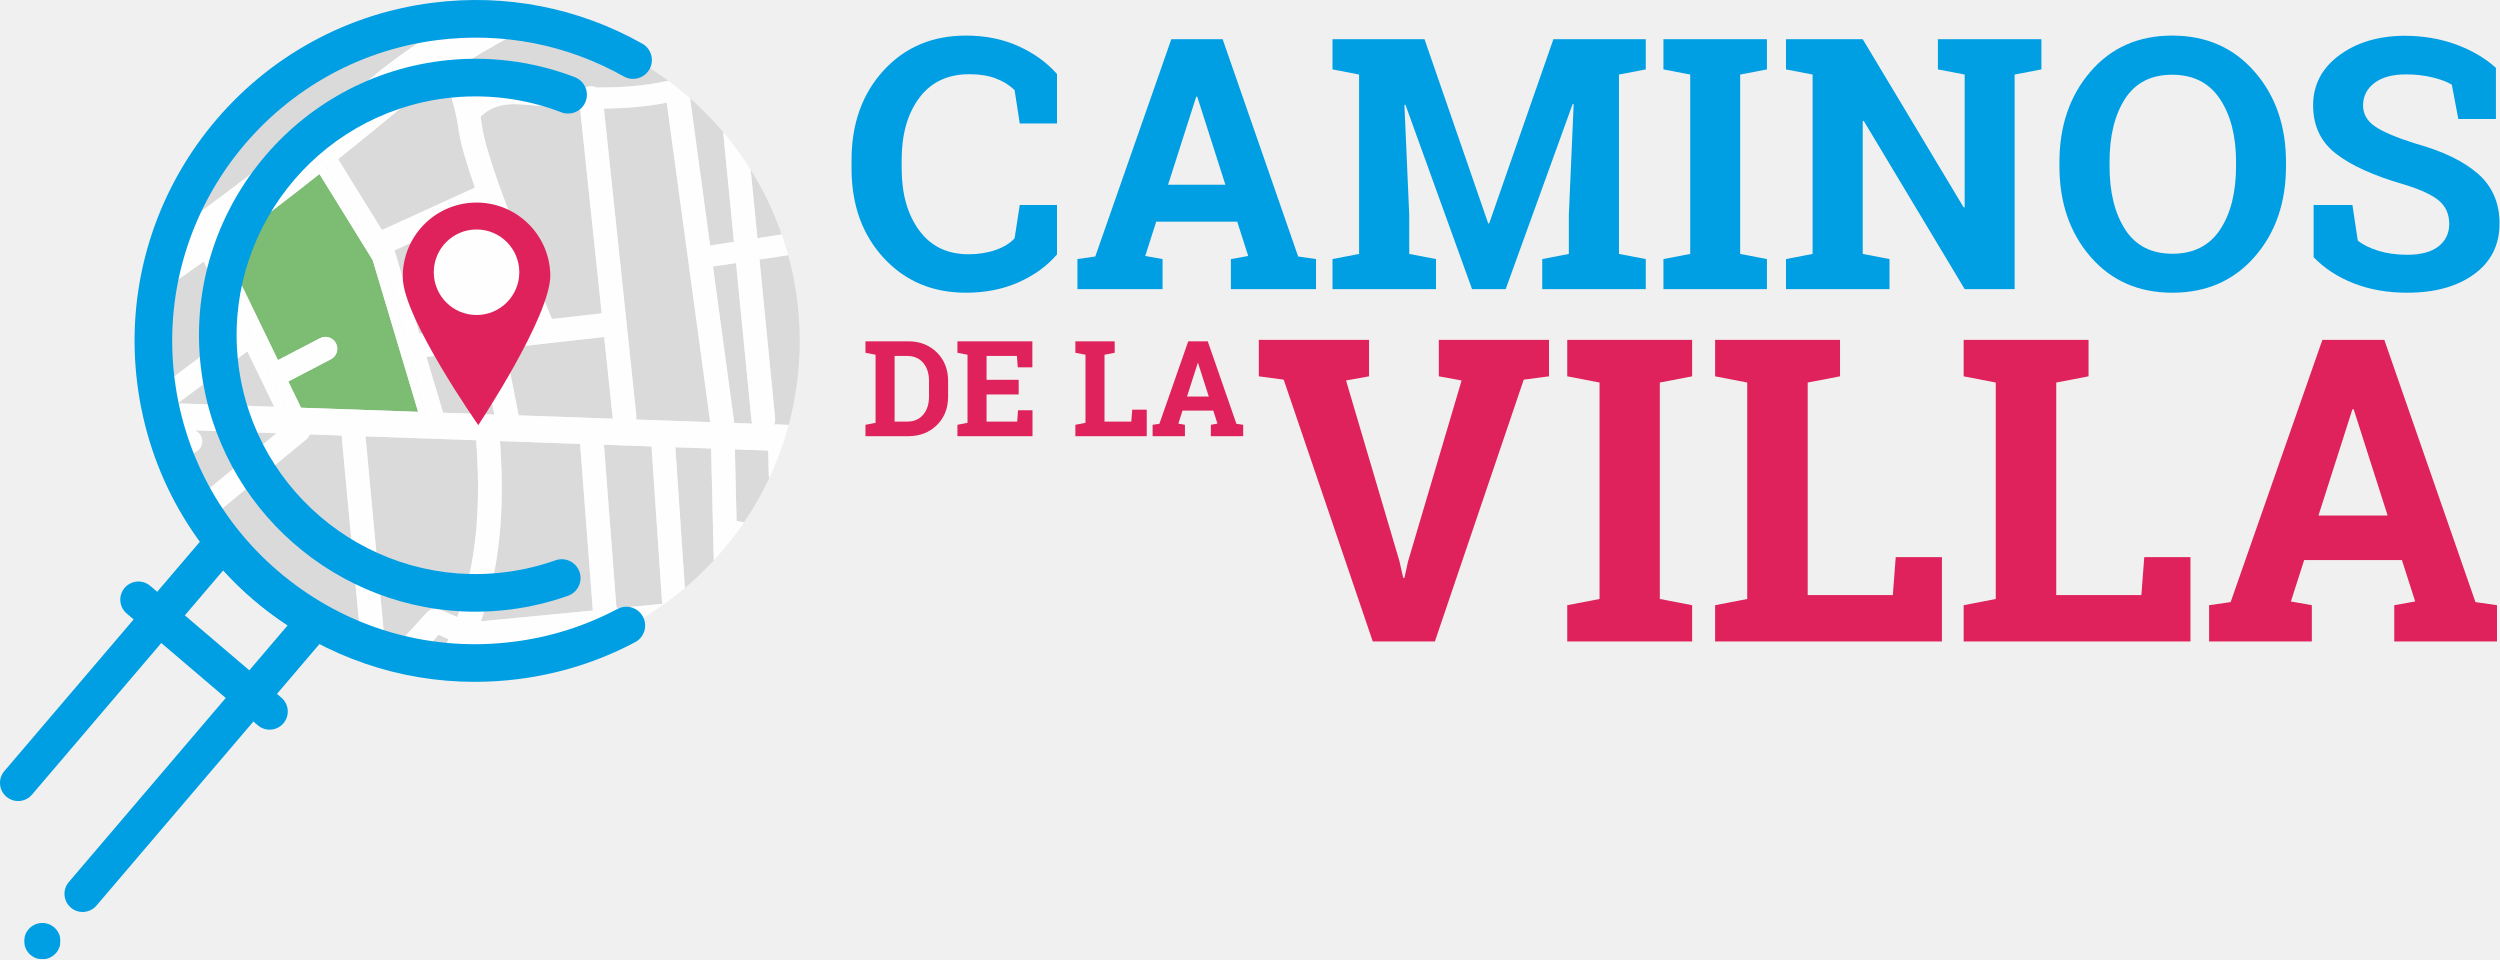
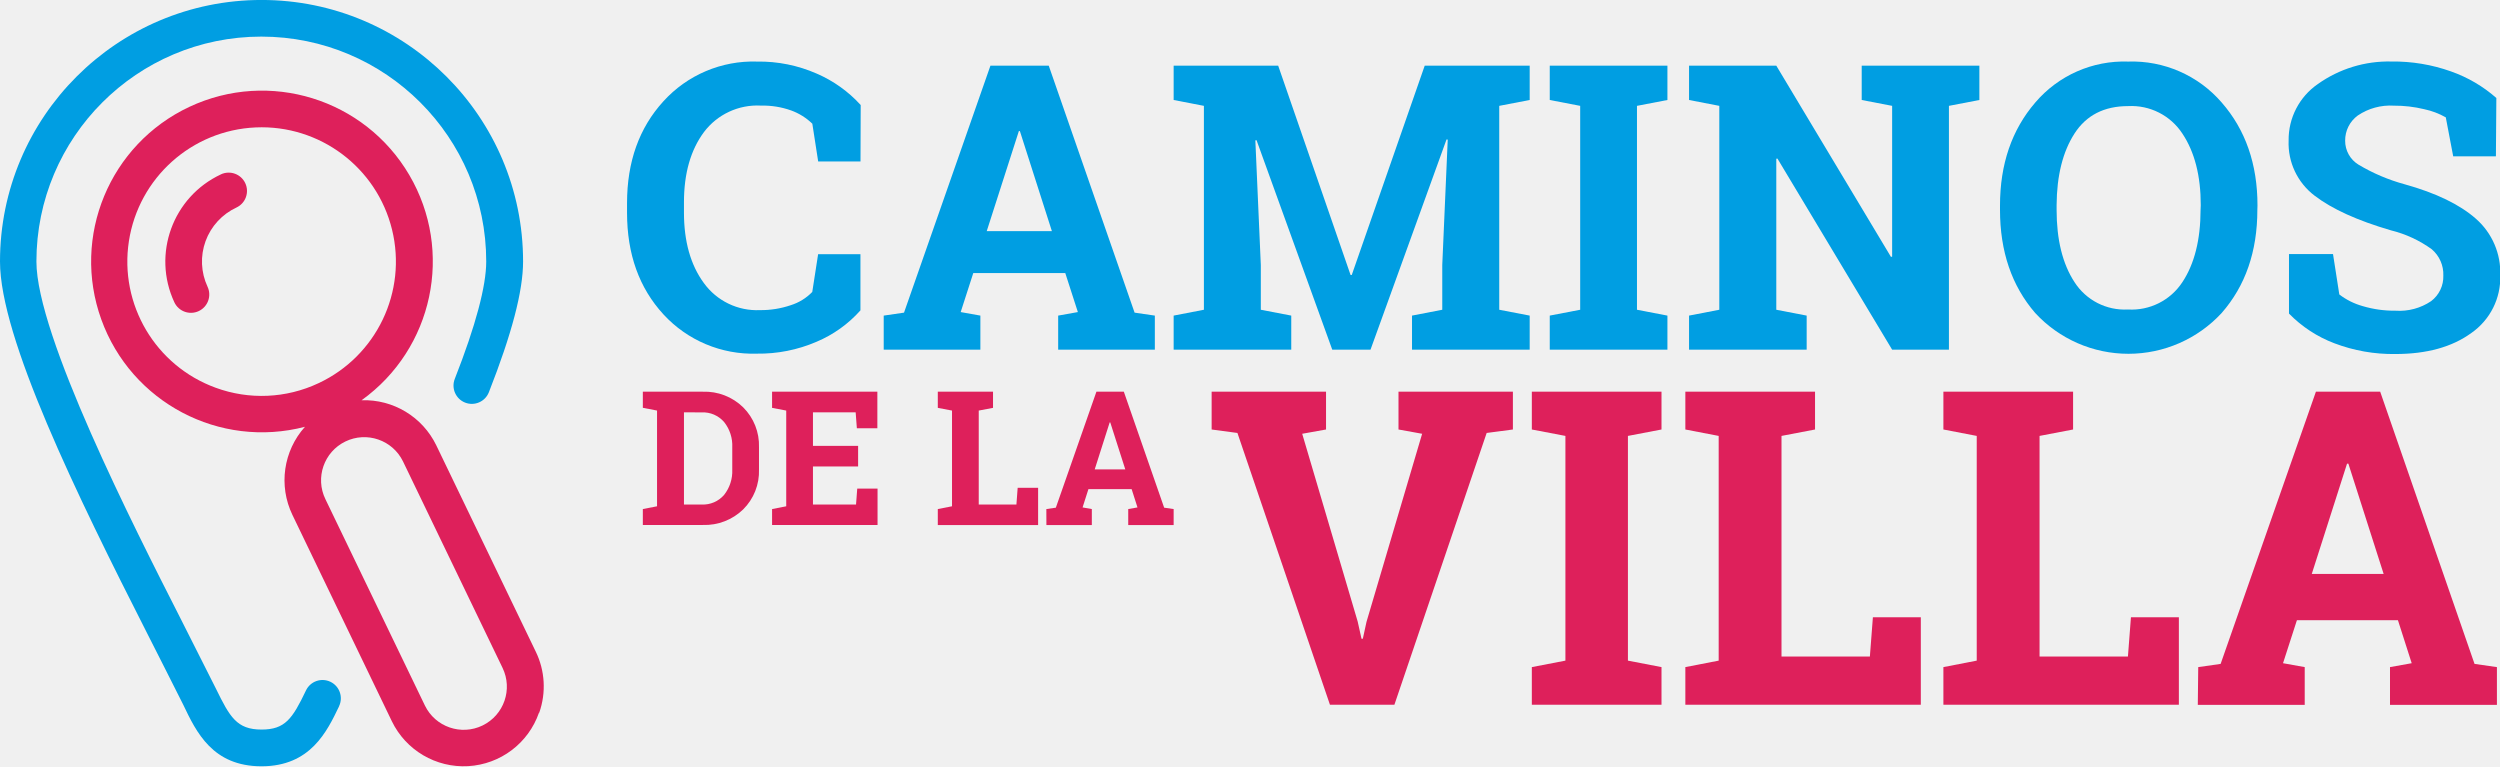
- <svg xmlns="http://www.w3.org/2000/svg" xmlns:xlink="http://www.w3.org/1999/xlink" width="907px" height="348px" viewBox="0 0 907 348" version="1.1">
+ <svg xmlns="http://www.w3.org/2000/svg" id="Layer_1" data-name="Layer 1" viewBox="0 0 397.5 121.84">
  <defs>
-     <polygon id="path-1" points="0.77 0.827 13.944 0.827 13.944 14 0.77 14" />
+     <style>.cls-1{fill:none;}.cls-2{clip-path:url(#clip-path);}.cls-3{opacity:0.13;}.cls-4{clip-path:url(#clip-path-3);}.cls-5{clip-path:url(#clip-path-4);}.cls-6{fill:#de205b;}.cls-7{fill:#009ee2;}</style>
+     <clipPath id="clip-path">
+       <rect class="cls-1" x="-67.33" y="-97.63" width="534.16" height="317.1" />
+     </clipPath>
+     <clipPath id="clip-path-3">
+       <rect class="cls-1" x="-1269.96" y="-1092.81" width="2095.05" height="1443.7" />
+     </clipPath>
+     <clipPath id="clip-path-4">
+       <rect class="cls-1" x="-979.17" y="-515.92" width="1446" height="302" />
+     </clipPath>
  </defs>
-   <g id="Artboard-1" stroke="none" stroke-width="1" fill="none" fill-rule="evenodd">
-     <path d="M73.941,94.847 C67.894,99.179 62.221,103.123 56.864,106.744 C56.063,112.277 55.641,117.933 55.641,123.688 C55.641,129.647 56.088,135.501 56.947,141.221 L85.92,119.569 L73.941,94.847 Z" id="Fill-1" fill="#DADADA" />
-     <path d="M172.313,68.073 C169.355,59.567 167.107,52.127 166.497,47.699 C165.218,38.438 162.791,31.96 160.788,27.894 C155.222,31.607 150.128,35.333 145.64,39.047 C137.574,45.72 129.928,51.938 122.667,57.744 L138.571,83.451 L172.313,68.073 Z" id="Fill-3" fill="#DADADA" />
-     <polygon id="Fill-5" fill="#DADADA" points="64.445 146.347 99.496 147.581 89.738 127.446" />
-     <path d="M143.275,91.337 L152.192,121.115 L191.321,116.723 C187.809,108.349 180.893,91.582 175.224,76.191 L143.09,90.837 C143.163,91 143.224,91.166 143.275,91.337" id="Fill-7" fill="#DADADA" />
-     <path d="M177.033,150.311 L179.339,150.393 L174.76,127.231 L154.697,129.482 L160.763,149.738 L176.621,150.297 C176.76,150.297 176.897,150.298 177.033,150.311" id="Fill-9" fill="#DADADA" />
-     <path d="M200.226,115.724 L218.297,113.696 L210.438,39.277 C204.335,39.067 198.804,38.629 194.379,38.276 C191.805,38.071 189.581,37.894 187.812,37.804 C179.652,37.382 175.642,40.93 174.342,42.4 C174.586,43.721 174.812,45.091 175.01,46.524 C176.803,59.509 195.227,103.854 200.226,115.724" id="Fill-11" fill="#DADADA" />
-     <path d="M258.71,192.725 L258,162.719 L245.007,162.261 L248.467,213.32 C252.168,210.196 255.672,206.849 258.96,203.296 L258.715,192.91 C258.712,192.848 258.71,192.787 258.71,192.725" id="Fill-13" fill="#DADADA" />
-     <path d="M278.706,163.448 L266.604,163.022 L267.221,189.05 L269.938,189.497 C273.386,184.423 276.441,179.061 279.071,173.46 C278.989,173.183 278.929,172.896 278.922,172.593 L278.706,163.448 Z" id="Fill-15" fill="#DADADA" />
-     <path d="M219.091,39.388 L230.845,150.67 C230.901,151.2 230.859,151.716 230.732,152.202 L257.669,153.151 L241.896,37.224 C234.379,38.749 226.52,39.311 219.091,39.388" id="Fill-17" fill="#DADADA" />
-     <path d="M272.659,152.63 L267.037,95.425 L258.661,96.689 L266.336,153.094 C266.354,153.213 266.367,153.335 266.376,153.458 L272.918,153.688 C272.794,153.352 272.696,153.003 272.659,152.63" id="Fill-19" fill="#DADADA" />
-     <path d="M181.394,160.02 C183.74,191.976 179.318,211.672 174.468,225.411 L215.085,221.501 L210.463,161.044 L181.394,160.02 Z" id="Fill-21" fill="#DADADA" />
-     <path d="M222.298,151.574 L219.199,122.243 L198.059,124.616 C198.017,124.621 197.975,124.626 197.932,124.631 L183.33,126.269 L188.16,150.704 L222.366,151.908 C222.346,151.796 222.311,151.689 222.298,151.574" id="Fill-23" fill="#DADADA" />
-     <path d="M219.106,161.349 L223.582,219.882 C223.733,220.121 223.862,220.377 223.964,220.648 L240.245,219.08 L236.373,161.957 L219.106,161.349 Z" id="Fill-25" fill="#DADADA" />
-     <path d="M170.982,234.381 C170.582,235.343 170.189,236.272 169.808,237.173 C169.267,238.451 168.752,239.675 168.279,240.839 C169.809,240.898 171.345,240.937 172.89,240.937 C188.419,240.937 203.238,237.911 216.801,232.429 L216.522,229.998 L170.982,234.381 Z" id="Fill-27" fill="#DADADA" />
-     <path d="M161.892,233.826 C162.16,233.192 162.434,232.545 162.712,231.879 L159.117,230.303 L151.259,238.938 C153.921,239.434 156.616,239.839 159.338,240.153 C159.43,239.889 159.517,239.621 159.616,239.367 C160.288,237.621 161.067,235.777 161.892,233.826" id="Fill-29" fill="#DADADA" />
-     <path d="M281.212,151.79 C281.288,152.563 281.146,153.306 280.848,153.967 L286.132,154.154 C288.739,144.437 290.139,134.227 290.139,123.688 C290.139,112.913 288.677,102.481 285.956,92.57 L275.546,94.141 L281.212,151.79 Z" id="Fill-31" fill="#DADADA" />
-     <path d="M172.37,34.122 C175.701,31.887 180.839,29.796 188.203,30.174 C190.082,30.27 192.353,30.451 194.987,30.661 C199.752,31.04 205.864,31.525 212.556,31.696 C212.977,31.497 213.429,31.348 213.916,31.296 C214.784,31.205 215.618,31.382 216.339,31.756 C224.843,31.804 234.016,31.243 242.434,29.289 C228.425,18.952 212.036,11.658 194.236,8.384 C184.95,13.239 176.113,18.202 168.06,23.212 C169.458,25.919 171.012,29.534 172.37,34.122" id="Fill-33" fill="#DADADA" />
-     <path d="M135.901,27.274 C142.797,21.57 150.952,15.873 159.962,10.259 L158.256,7.346 C117.6,12.409 83.412,38.287 66.677,73.98 C67.454,76.127 68.1,78.089 68.629,79.836 C87.184,66.401 109.194,49.369 135.901,27.274" id="Fill-35" fill="#DADADA" />
-     <path d="M266.283,87.749 L262.369,47.929 C258.669,43.562 254.655,39.471 250.361,35.687 L257.628,89.09 L266.283,87.749 Z" id="Fill-37" fill="#DADADA" />
-     <path d="M283.62,85.064 C280.726,76.772 276.93,68.905 272.346,61.58 L274.788,86.431 L283.62,85.064 Z" id="Fill-39" fill="#DADADA" />
-     <path d="M70.552,156.117 C71.423,156.44 72.202,157.029 72.726,157.882 C73.966,159.906 73.332,162.551 71.309,163.792 L64.339,168.066 C66.224,172.671 68.391,177.129 70.823,181.419 L100.321,157.165 L70.552,156.117 Z" id="Fill-41" fill="#DADADA" />
-     <path d="M144.771,233.298 L154.837,222.235 C156.078,220.871 158.052,220.449 159.742,221.193 L165.875,223.882 C170.663,210.714 175.207,191.616 172.751,159.716 L132.603,158.302 L139.871,236.215 C141.174,236.597 142.484,236.962 143.805,237.299 C143.442,235.934 143.75,234.421 144.771,233.298" id="Fill-43" fill="#DADADA" />
-     <path d="M112.409,157.591 C112.151,158.282 111.724,158.915 111.124,159.409 L75.376,188.802 C88.763,208.813 108.147,224.468 130.958,233.207 L123.942,157.997 L112.409,157.591 Z" id="Fill-45" fill="#DADADA" />
-     <path d="M67.854,156.022 L60.079,155.748 C60.467,157.121 60.889,158.48 61.327,159.832 L66.817,156.465 C67.148,156.262 67.499,156.127 67.854,156.022" id="Fill-47" fill="#DADADA" />
-     <path d="M115.893,63.129 C103.078,73.256 91.517,82.043 81.01,89.726 L100.844,130.655 L116.09,122.708 C118.194,121.613 120.789,122.428 121.887,124.532 C122.984,126.637 122.167,129.233 120.063,130.33 L104.593,138.392 L109.212,147.923 L151.696,149.419 L145.01,127.092 C144.996,127.046 144.982,127 144.969,126.953 L135.205,94.347 L115.893,63.129 Z" id="Fill-49" fill="#7DBC73" />
-     <path d="M266.335,153.095 L258.66,96.689 L267.036,95.426 L272.658,152.631 C272.695,153.004 272.793,153.352 272.917,153.688 L266.375,153.458 C266.366,153.335 266.354,153.214 266.335,153.095 Z M230.731,152.203 C230.858,151.717 230.9,151.2 230.845,150.671 L219.091,39.388 C226.52,39.312 234.379,38.75 241.896,37.225 L257.669,153.152 L230.731,152.203 Z M223.964,220.648 C223.861,220.377 223.732,220.121 223.581,219.882 L219.106,161.349 L236.372,161.957 L240.244,219.08 L223.964,220.648 Z M188.16,150.704 L183.33,126.269 L197.932,124.631 C197.975,124.626 198.017,124.621 198.059,124.616 L219.199,122.243 L222.298,151.574 C222.311,151.689 222.346,151.796 222.366,151.908 L188.16,150.704 Z M174.468,225.412 C179.317,211.672 183.739,191.977 181.394,160.021 L210.463,161.045 L215.085,221.502 L174.468,225.412 Z M160.763,149.739 L154.696,129.482 L174.759,127.231 L179.338,150.393 L177.032,150.312 C176.897,150.299 176.759,150.297 176.62,150.297 L160.763,149.739 Z M105.735,152.732 L74.085,85.292 L116.928,57.981 L141.117,101.125 L155.268,152.732 L105.735,152.732 Z M64.444,146.347 L89.737,127.446 L99.495,147.581 L64.444,146.347 Z M145.64,39.047 C150.128,35.334 155.222,31.608 160.787,27.894 C162.79,31.96 165.218,38.438 166.496,47.7 C167.106,52.128 169.355,59.567 172.313,68.074 L138.57,83.451 L122.667,57.745 C129.928,51.938 137.573,45.721 145.64,39.047 Z M175.224,76.191 C180.893,91.582 187.809,108.349 191.32,116.723 L152.191,121.115 L143.274,91.337 C143.224,91.166 143.162,91 143.09,90.837 L175.224,76.191 Z M187.812,37.804 C189.581,37.894 191.805,38.071 194.379,38.277 C198.804,38.629 204.335,39.068 210.438,39.278 L218.297,113.696 L200.226,115.724 C195.227,103.854 176.803,59.51 175.01,46.524 C174.812,45.092 174.586,43.721 174.342,42.4 C175.642,40.93 179.651,37.382 187.812,37.804 Z M267.221,189.05 L266.605,163.022 L278.706,163.448 L278.922,172.593 C278.929,172.896 278.989,173.183 279.071,173.46 C281.965,167.299 284.337,160.845 286.132,154.154 L280.848,153.968 C281.146,153.306 281.288,152.564 281.212,151.79 L275.546,94.141 L285.956,92.571 C285.259,90.033 284.479,87.53 283.619,85.065 L274.788,86.432 L272.346,61.581 C269.346,56.786 266.01,52.225 262.368,47.929 L266.282,87.749 L257.627,89.09 L250.36,35.688 C247.814,33.444 245.17,31.309 242.434,29.29 C234.015,31.243 224.842,31.804 216.338,31.756 C215.617,31.383 214.783,31.205 213.915,31.297 C213.429,31.348 212.978,31.497 212.556,31.697 C205.864,31.526 199.752,31.041 194.986,30.661 C192.354,30.451 190.081,30.27 188.203,30.174 C180.839,29.797 175.7,31.887 172.37,34.122 C171.011,29.534 169.458,25.919 168.06,23.212 C176.112,18.202 184.949,13.239 194.235,8.384 C187.314,7.111 180.18,6.439 172.89,6.439 C167.934,6.439 163.05,6.75 158.256,7.347 L159.961,10.26 C150.951,15.874 142.796,21.571 135.9,27.275 C109.193,49.37 87.184,66.402 68.628,79.837 C68.1,78.09 67.453,76.128 66.677,73.981 C65.71,76.045 64.797,78.139 63.948,80.267 L69.855,90.987 L58.883,96.224 C58.055,99.674 57.379,103.183 56.863,106.744 C62.221,103.123 67.894,99.179 73.94,94.847 L85.92,119.569 L56.946,141.221 C57.689,146.171 58.737,151.021 60.078,155.748 L67.854,156.022 C67.498,156.127 67.148,156.262 66.816,156.466 L61.326,159.832 C62.231,162.624 63.236,165.37 64.339,168.067 L71.309,163.792 C73.332,162.552 73.966,159.906 72.726,157.883 C72.202,157.029 71.423,156.44 70.552,156.117 L100.32,157.166 L70.822,181.419 C72.251,183.94 73.769,186.403 75.375,188.803 L111.123,159.409 C111.724,158.916 112.151,158.282 112.409,157.592 L123.942,157.998 L130.958,233.208 C133.875,234.325 136.847,235.33 139.87,236.216 L132.603,158.303 L172.751,159.717 C175.206,191.616 170.662,210.714 165.874,223.882 L159.741,221.193 C158.052,220.449 156.077,220.871 154.837,222.235 L144.771,233.298 C143.749,234.421 143.441,235.934 143.805,237.299 C146.259,237.926 148.746,238.469 151.259,238.938 L159.116,230.303 L162.712,231.88 C162.434,232.545 162.159,233.193 161.892,233.826 C161.066,235.777 160.287,237.621 159.615,239.367 C159.517,239.622 159.43,239.89 159.338,240.153 C162.286,240.492 165.268,240.722 168.278,240.839 C168.751,239.676 169.267,238.451 169.808,237.173 C170.189,236.272 170.581,235.344 170.981,234.381 L216.522,229.998 L216.801,232.429 C228.393,227.743 239.063,221.259 248.467,213.321 L245.007,162.261 L258,162.719 L258.71,192.725 C258.71,192.787 258.712,192.848 258.715,192.91 L258.96,203.297 C262.951,198.984 266.625,194.373 269.939,189.497 L267.221,189.05 Z" id="Fill-51" fill="#FEFEFE" />
-     <path d="M145.01,127.093 L151.696,149.42 L109.212,147.924 L104.593,138.393 L120.063,130.33 C122.167,129.233 122.984,126.638 121.887,124.533 C120.789,122.428 118.194,121.614 116.09,122.709 L100.844,130.656 L81.01,89.727 C91.517,82.044 103.077,73.257 115.893,63.13 L135.204,94.347 L144.969,126.953 C144.982,127.001 144.995,127.047 145.01,127.093 Z M116.928,57.981 L74.085,85.292 L105.736,152.732 L155.268,152.732 L141.117,101.125 L116.928,57.981 Z" id="Fill-53" fill="#FEFEFE" />
-     <path d="M62.163,89.178 L64.037,88.807 C64.285,90.063 64.367,90.731 64.371,90.759 L62.474,90.986 C62.474,90.98 62.395,90.352 62.163,89.178 Z M63.949,80.266 C63.528,81.321 63.118,82.382 62.727,83.451 C62.941,84.211 63.139,84.936 63.303,85.581 L61.849,85.95 C60.706,89.308 59.721,92.737 58.883,96.224 L69.855,90.986 L63.949,80.266 Z" id="Fill-55" fill="#FEFEFE" />
-     <path d="M64.037,88.807 L62.163,89.178 C62.395,90.352 62.474,90.98 62.474,90.986 L64.371,90.759 C64.367,90.731 64.285,90.063 64.037,88.807" id="Fill-57" fill="#FEFEFE" />
-     <path d="M63.303,85.582 C63.139,84.936 62.942,84.212 62.728,83.451 C62.425,84.281 62.132,85.114 61.848,85.951 L63.303,85.582 Z" id="Fill-59" fill="#FEFEFE" />
-     <path d="M199.651,99.624 C200.001,114.403 173.525,154.234 173.525,154.234 C173.525,154.234 146.483,115.668 146.133,100.888 C145.784,86.109 157.48,73.847 172.259,73.498 C187.041,73.147 199.301,84.844 199.651,99.624" id="Fill-61" fill="#DF225B" />
-     <path d="M157.373,98.767 C157.373,90.198 164.32,83.251 172.89,83.251 C181.459,83.251 188.405,90.198 188.405,98.767 C188.405,107.336 181.459,114.283 172.89,114.283 C164.32,114.283 157.373,107.336 157.373,98.767" id="Fill-63" fill="#FEFEFE" />
-     <path d="M383.481,44.795 L369.967,44.795 L368.099,32.714 C366.314,30.929 364.061,29.518 361.343,28.479 C358.624,27.441 355.416,26.922 351.721,26.922 C343.834,26.922 337.761,29.787 333.506,35.516 C329.251,41.245 327.124,48.718 327.124,57.935 L327.124,61.11 C327.124,70.327 329.241,77.821 333.475,83.591 C337.71,89.362 343.688,92.247 351.411,92.247 C354.98,92.247 358.25,91.729 361.218,90.691 C364.186,89.653 366.48,88.242 368.099,86.456 L369.967,74.375 L383.481,74.375 L383.481,92.31 C379.828,96.544 375.168,99.918 369.501,102.429 C363.834,104.941 357.492,106.196 350.476,106.196 C338.311,106.196 328.347,101.983 320.585,93.555 C312.821,85.128 308.939,74.313 308.939,61.11 L308.939,58.059 C308.939,44.899 312.8,34.084 320.522,25.615 C328.244,17.146 338.228,12.911 350.476,12.911 C357.492,12.911 363.823,14.188 369.469,16.74 C375.115,19.294 379.786,22.667 383.481,26.86 L383.481,44.795 Z" id="Fill-65" fill="#009EE2" />
-     <path d="M423.772,67.026 L444.572,67.026 L434.359,35.08 L433.985,35.08 L423.772,67.026 Z M390.891,93.991 L397.368,93.057 L424.956,14.218 L443.576,14.218 L470.975,93.057 L477.452,93.991 L477.452,104.889 L446.564,104.889 L446.564,93.991 L452.854,92.87 L448.869,80.415 L419.475,80.415 L415.49,92.87 L421.779,93.991 L421.779,104.889 L390.891,104.889 L390.891,93.991 Z" id="Fill-67" fill="#009EE2" />
-     <polygon id="Fill-69" fill="#009EE2" points="570.925 37.82 570.551 37.758 546.265 104.889 534.059 104.889 509.897 38.007 509.523 38.07 511.266 77.862 511.266 92.123 520.981 93.991 520.981 104.889 483.43 104.889 483.43 93.991 493.082 92.123 493.082 27.047 483.43 25.179 483.43 14.218 493.082 14.218 516.809 14.218 539.912 81.038 540.285 81.038 563.576 14.218 597.079 14.218 597.079 25.179 587.364 27.047 587.364 92.123 597.079 93.991 597.079 104.889 559.529 104.889 559.529 93.991 569.181 92.123 569.181 77.862" />
-     <polygon id="Fill-71" fill="#009EE2" points="603.495 25.179 603.495 14.219 641.045 14.219 641.045 25.179 631.331 27.047 631.331 92.123 641.045 93.992 641.045 104.889 603.495 104.889 603.495 93.992 613.21 92.123 613.21 27.047" />
-     <polygon id="Fill-73" fill="#009EE2" points="740.62 14.218 740.62 25.178 730.907 27.046 730.907 104.889 712.784 104.889 676.168 43.861 675.794 43.923 675.794 92.122 685.509 93.991 685.509 104.889 647.957 104.889 647.957 93.991 657.61 92.122 657.61 27.046 647.957 25.178 647.957 14.218 657.61 14.218 675.794 14.218 712.41 75.246 712.784 75.184 712.784 27.046 703.069 25.178 703.069 14.218 730.907 14.218" />
-     <path d="M811.24,58.744 C811.24,49.362 809.288,41.744 805.386,35.89 C801.483,30.036 795.712,27.109 788.074,27.109 C780.434,27.109 774.737,30.015 770.979,35.827 C767.221,41.64 765.344,49.278 765.344,58.744 L765.344,60.239 C765.344,69.788 767.243,77.478 771.042,83.311 C774.841,89.144 780.539,92.06 788.136,92.06 C795.816,92.06 801.588,89.144 805.448,83.311 C809.309,77.478 811.24,69.788 811.24,60.239 L811.24,58.744 Z M829.361,60.239 C829.361,73.524 825.562,84.505 817.966,93.182 C810.368,101.859 800.425,106.196 788.136,106.196 C775.888,106.196 765.998,101.859 758.463,93.182 C750.927,84.505 747.16,73.524 747.16,60.239 L747.16,58.869 C747.16,45.666 750.917,34.706 758.431,25.988 C765.945,17.269 775.826,12.911 788.074,12.911 C800.362,12.911 810.315,17.269 817.934,25.988 C825.552,34.706 829.361,45.666 829.361,58.869 L829.361,60.239 Z" id="Fill-75" fill="#009EE2" />
-     <path d="M905.522,43.175 L891.884,43.175 L889.517,30.721 C887.939,29.724 885.635,28.853 882.605,28.105 C879.574,27.358 876.356,26.984 872.953,26.984 C867.971,26.984 864.12,28.033 861.401,30.129 C858.681,32.226 857.322,34.935 857.322,38.256 C857.322,41.328 858.744,43.851 861.587,45.822 C864.431,47.794 869.341,49.881 876.315,52.081 C886.32,54.863 893.908,58.537 899.077,63.103 C904.246,67.671 906.83,73.669 906.83,81.1 C906.83,88.864 903.756,94.987 897.613,99.471 C891.468,103.954 883.373,106.196 873.327,106.196 C866.143,106.196 859.657,105.054 853.866,102.771 C848.074,100.488 843.248,97.333 839.387,93.305 L839.387,74.375 L853.461,74.375 L855.391,87.265 C857.217,88.76 859.698,89.995 862.833,90.97 C865.967,91.946 869.465,92.434 873.327,92.434 C878.308,92.434 882.096,91.417 884.691,89.383 C887.286,87.349 888.584,84.629 888.584,81.225 C888.584,77.738 887.347,74.935 884.878,72.818 C882.408,70.7 878.08,68.707 871.894,66.84 C861.141,63.726 853.003,60.031 847.483,55.755 C841.96,51.479 839.201,45.625 839.201,38.194 C839.201,30.845 842.314,24.836 848.542,20.165 C854.769,15.495 862.594,13.097 872.018,12.972 C878.994,12.972 885.345,14.031 891.075,16.149 C896.803,18.266 901.619,21.09 905.522,24.618 L905.522,43.175 Z" id="Fill-77" fill="#009EE2" />
-     <path d="M324.559,129.144 L324.559,152.954 L329.121,152.954 C331.596,152.954 333.536,152.119 334.939,150.447 C336.341,148.778 337.043,146.594 337.043,143.899 L337.043,138.153 C337.043,135.489 336.341,133.321 334.939,131.65 C333.536,129.981 331.596,129.144 329.121,129.144 L324.559,129.144 Z M329.477,123.825 C333.685,123.825 337.153,125.168 339.88,127.856 C342.607,130.543 343.97,133.992 343.97,138.201 L343.97,143.899 C343.97,148.124 342.607,151.571 339.88,154.243 C337.153,156.915 333.685,158.25 329.477,158.25 L313.99,158.25 L313.99,154.113 L317.655,153.404 L317.655,128.696 L313.99,127.987 L313.99,123.825 L317.655,123.825 L329.477,123.825 Z" id="Fill-79" fill="#DF225B" />
-     <polygon id="Fill-81" fill="#DF225B" points="369.577 143.118 357.921 143.118 357.921 152.954 369.033 152.954 369.341 148.84 374.589 148.84 374.589 158.25 347.351 158.25 347.351 154.113 351.015 153.403 351.015 128.695 347.351 127.986 347.351 123.825 351.015 123.825 374.543 123.825 374.543 133.259 369.245 133.259 368.938 129.144 357.921 129.144 357.921 137.798 369.577 137.798" />
-     <polygon id="Fill-83" fill="#DF225B" points="390.148 158.25 390.148 154.112 393.812 153.403 393.812 128.695 390.148 127.986 390.148 123.824 393.812 123.824 400.716 123.824 404.405 123.824 404.405 127.986 400.716 128.695 400.716 152.954 410.434 152.954 410.765 148.627 416.038 148.627 416.038 158.25" />
-     <path d="M430.65,143.875 L438.546,143.875 L434.67,131.746 L434.528,131.746 L430.65,143.875 Z M418.166,154.113 L420.625,153.758 L431.099,123.825 L438.169,123.825 L448.572,153.758 L451.031,154.113 L451.031,158.25 L439.303,158.25 L439.303,154.113 L441.692,153.687 L440.178,148.958 L429.018,148.958 L427.505,153.687 L429.893,154.113 L429.893,158.25 L418.166,158.25 L418.166,154.113 Z" id="Fill-85" fill="#DF225B" />
-     <polygon id="Fill-87" fill="#DF225B" points="496.683 136.532 488.342 138.035 507.729 203.634 509.081 209.646 509.533 209.646 510.81 203.784 530.272 138.035 522.006 136.532 522.006 123.307 561.982 123.307 561.982 136.532 552.815 137.734 520.579 232.714 498.036 232.714 465.724 137.734 456.707 136.532 456.707 123.307 496.683 123.307" />
-     <polygon id="Fill-89" fill="#DF225B" points="568.595 136.532 568.595 123.307 613.906 123.307 613.906 136.532 602.183 138.786 602.183 217.31 613.906 219.564 613.906 232.714 568.595 232.714 568.595 219.564 580.317 217.31 580.317 138.786" />
-     <polygon id="Fill-91" fill="#DF225B" points="622.246 232.714 622.246 219.564 633.893 217.31 633.893 138.786 622.246 136.532 622.246 123.307 633.893 123.307 655.836 123.307 667.558 123.307 667.558 136.532 655.836 138.786 655.836 215.882 686.718 215.882 687.769 202.131 704.528 202.131 704.528 232.714" />
-     <polygon id="Fill-93" fill="#DF225B" points="712.417 232.714 712.417 219.564 724.063 217.31 724.063 138.786 712.417 136.532 712.417 123.307 724.063 123.307 746.006 123.307 757.728 123.307 757.728 136.532 746.006 138.786 746.006 215.882 776.889 215.882 777.94 202.131 794.698 202.131 794.698 232.714" />
-     <path d="M841.136,187.027 L866.234,187.027 L853.91,148.479 L853.459,148.479 L841.136,187.027 Z M801.461,219.564 L809.276,218.437 L842.564,123.306 L865.032,123.306 L898.094,218.437 L905.908,219.564 L905.908,232.714 L868.638,232.714 L868.638,219.564 L876.228,218.211 L871.418,203.183 L835.951,203.183 L831.142,218.211 L838.732,219.564 L838.732,232.714 L801.461,232.714 L801.461,219.564 Z" id="Fill-95" fill="#DF225B" />
-     <g id="Group-99" transform="translate(8, 334.023)">
-       <mask id="mask-2" fill="white">
-         <use xlink:href="#path-1" />
-       </mask>
-       <g id="Clip-98" />
-       <path d="M12.37,11.686 C13.492,10.368 14.06,8.618 13.924,6.891 C13.786,5.164 12.948,3.525 11.63,2.401 C10.31,1.277 8.56,0.709 6.835,0.847 C5.099,0.985 3.47,1.822 2.345,3.14 C1.214,4.459 0.652,6.209 0.79,7.936 C0.928,9.663 1.76,11.302 3.084,12.425 C4.402,13.549 6.146,14.118 7.88,13.98 C9.605,13.842 11.245,13.005 12.37,11.686" id="Fill-97" fill="#009EE2" mask="url(#mask-2)" />
+   <g class="cls-2">
+     <g class="cls-2">
+       <g class="cls-3">
+         <g class="cls-4">
+           <g class="cls-5">
+             <rect class="cls-6" x="-1073.08" y="-1104.99" width="1255.51" height="1605.06" transform="translate(-128.64 -737.78) rotate(-88.15)" />
+           </g>
+         </g>
+       </g>
    </g>
-     <path d="M67.059,223.254 L80.974,206.931 C84.385,210.689 88.071,214.271 92.034,217.649 C95.955,220.993 100.082,224.067 104.376,226.861 L90.451,243.196 L67.059,223.254 Z M91.929,261.77 L93.543,263.146 C96.312,265.505 100.47,265.175 102.83,262.406 C105.19,259.638 104.859,255.48 102.091,253.119 L100.477,251.743 L116.007,233.526 L72.545,196.509 L57.033,214.706 L54.504,212.55 C51.736,210.19 47.578,210.521 45.217,213.289 C44.038,214.673 43.53,216.405 43.663,218.086 C43.797,219.766 44.573,221.396 45.956,222.575 L48.485,224.731 L1.575,279.756 C0.395,281.141 -0.113,282.872 0.021,284.552 C0.155,286.233 0.93,287.863 2.314,289.043 C5.082,291.403 9.241,291.072 11.601,288.303 L58.511,233.278 L81.904,253.22 L24.97,320.002 C23.79,321.386 23.283,323.117 23.416,324.798 C23.55,326.478 24.326,328.108 25.709,329.288 C28.478,331.648 32.636,331.317 34.996,328.548 L91.929,261.77 Z" id="Fill-100" fill="#009EE2" />
-     <path d="M172.244,247.374 C144.929,247.374 118.543,238.374 96.624,221.345 C70.538,201.079 53.907,171.869 49.791,139.094 C41.297,71.436 89.43,9.479 157.089,0.986 C183.565,-2.341 209.822,2.796 233.018,15.836 C236.305,17.683 237.471,21.845 235.625,25.13 C233.778,28.416 229.618,29.581 226.331,27.735 C205.701,16.137 182.345,11.572 158.79,14.528 C98.597,22.085 55.778,77.203 63.334,137.393 C66.996,166.55 81.793,192.537 104.999,210.566 C128.204,228.595 157.042,236.51 186.2,232.847 C199.542,231.173 212.272,227.16 224.036,220.919 C227.365,219.153 231.496,220.422 233.263,223.751 C235.03,227.082 233.762,231.213 230.431,232.978 C217.2,239.996 202.889,244.508 187.899,246.391 C182.666,247.048 177.435,247.374 172.244,247.374" id="Fill-102" fill="#009EE2" />
-     <path d="M172.422,221.923 C122.637,221.923 79.337,184.766 72.978,134.113 C66.088,79.239 105.126,28.991 160,22.102 C176.425,20.038 193.215,22.083 208.56,28.01 C212.076,29.368 213.825,33.319 212.467,36.835 C211.11,40.352 207.158,42.101 203.642,40.742 C190.395,35.626 175.892,33.864 161.7,35.645 C114.294,41.597 80.568,85.006 86.521,132.413 C92.473,179.819 135.88,213.539 183.288,207.592 C189.52,206.81 195.653,205.36 201.519,203.282 C205.071,202.025 208.972,203.885 210.23,207.437 C211.488,210.99 209.628,214.89 206.075,216.149 C199.286,218.553 192.193,220.231 184.988,221.135 C180.769,221.665 176.57,221.923 172.422,221.923" id="Fill-104" fill="#009EE2" />
  </g>
+   <path class="cls-7" d="M136.82,25.67h-6.73l-.93-6a9.48,9.48,0,0,0-3.37-2.11,13.42,13.42,0,0,0-4.79-.77A10.63,10.63,0,0,0,111.93,21q-3.18,4.28-3.18,11.17V33.8q0,6.89,3.16,11.2a10.43,10.43,0,0,0,8.93,4.31,14.68,14.68,0,0,0,4.88-.78,8.14,8.14,0,0,0,3.43-2.11l.93-6h6.73v8.93a19.44,19.44,0,0,1-7,5,23.14,23.14,0,0,1-9.48,1.88A19.33,19.33,0,0,1,105.5,50q-5.8-6.3-5.8-16.16V32.28q0-9.83,5.77-16.16a19.27,19.27,0,0,1,14.92-6.33,22.71,22.71,0,0,1,9.46,1.91,20.31,20.31,0,0,1,7,5Z" />
+   <path class="cls-7" d="M140.51,50.18l3.23-.47,13.74-39.27h9.27l13.65,39.27,3.22.47V55.6H168.25V50.18l3.13-.56-2-6.2H154.75l-2,6.2,3.13.56V55.6H140.51Zm16.38-13.43h10.36l-5.09-15.91H162Z" />
+   <polygon class="cls-7" points="230.19 22.2 230 22.17 217.91 55.6 211.83 55.6 199.79 22.29 199.6 22.32 200.47 42.14 200.47 49.25 205.31 50.18 205.31 55.6 186.61 55.6 186.61 50.18 191.42 49.25 191.42 16.83 186.61 15.9 186.61 10.44 191.42 10.44 203.23 10.44 214.74 43.72 214.93 43.72 226.53 10.44 243.22 10.44 243.22 15.9 238.38 16.83 238.38 49.25 243.22 50.18 243.22 55.6 224.51 55.6 224.51 50.18 229.32 49.25 229.32 42.14 230.19 22.2" />
+   <polygon class="cls-7" points="246.41 15.9 246.41 10.44 265.12 10.44 265.12 15.9 260.28 16.83 260.28 49.25 265.12 50.18 265.12 55.6 246.41 55.6 246.41 50.18 251.25 49.25 251.25 16.83 246.41 15.9" />
+   <polygon class="cls-7" points="314.72 10.44 314.72 15.9 309.88 16.83 309.88 55.6 300.85 55.6 282.61 25.21 282.43 25.24 282.43 49.25 287.26 50.18 287.26 55.6 268.56 55.6 268.56 50.18 273.37 49.25 273.37 16.83 268.56 15.9 268.56 10.44 273.37 10.44 282.43 10.44 300.66 40.84 300.85 40.81 300.85 16.83 296.01 15.9 296.01 10.44 309.88 10.44 314.72 10.44" />
+   <path class="cls-7" d="M358.92,33.36q0,9.93-5.68,16.41a20.18,20.18,0,0,1-29.64,0Q318,43.29,318,33.36v-.68q0-9.86,5.61-16.38a18.55,18.55,0,0,1,14.77-6.51,18.81,18.81,0,0,1,14.87,6.51q5.69,6.51,5.69,16.38Zm-9-.74q0-7-2.92-11.38a9.69,9.69,0,0,0-8.62-4.37q-5.71,0-8.52,4.34T327,32.62v.74q0,7.14,2.84,11.49a9.48,9.48,0,0,0,8.51,4.36A9.65,9.65,0,0,0,347,44.86q2.88-4.36,2.89-11.49Z" />
+   <path class="cls-7" d="M396.85,24.86h-6.79l-1.18-6.2a12,12,0,0,0-3.44-1.3,20,20,0,0,0-4.81-.56,9.25,9.25,0,0,0-5.75,1.57,4.89,4.89,0,0,0-2,4A4.43,4.43,0,0,0,375,26.18a29.36,29.36,0,0,0,7.34,3.12q7.48,2.08,11.34,5.49a11.39,11.39,0,0,1,3.86,9,10.72,10.72,0,0,1-4.59,9.15q-4.59,3.35-12.1,3.35a26.23,26.23,0,0,1-9.69-1.71,20,20,0,0,1-7.21-4.72V40.4h7l1,6.42a11,11,0,0,0,3.71,1.85,17.55,17.55,0,0,0,5.23.73,9,9,0,0,0,5.66-1.52,4.9,4.9,0,0,0,1.94-4.06,5.25,5.25,0,0,0-1.84-4.19,18.69,18.69,0,0,0-6.47-3q-8-2.33-12.16-5.52a10.46,10.46,0,0,1-4.13-8.75,10.75,10.75,0,0,1,4.65-9,19.39,19.39,0,0,1,11.69-3.58,27.2,27.2,0,0,1,9.49,1.58,21.92,21.92,0,0,1,7.2,4.22Z" />
+   <path class="cls-6" d="M111.75,62.28a8.75,8.75,0,0,1,6.41,2.48,8.56,8.56,0,0,1,2.52,6.37v3.51A8.53,8.53,0,0,1,118.16,81a8.78,8.78,0,0,1-6.41,2.47h-9.54V80.94l2.26-.44V65.28l-2.26-.44V62.28h9.54Zm-3,3.28V80.22h2.81a4.43,4.43,0,0,0,3.58-1.54,6.07,6.07,0,0,0,1.29-4V71.11a6,6,0,0,0-1.29-4,4.43,4.43,0,0,0-3.58-1.54Z" />
+   <polygon class="cls-6" points="136.44 74.17 129.26 74.17 129.26 80.22 136.11 80.22 136.3 77.69 139.53 77.69 139.53 83.48 122.76 83.48 122.76 80.94 125.01 80.5 125.01 65.28 122.76 64.85 122.76 62.28 125.01 62.28 139.5 62.28 139.5 68.09 136.24 68.09 136.05 65.56 129.26 65.56 129.26 70.89 136.44 70.89 136.44 74.17" />
+   <polygon class="cls-6" points="149.11 83.49 149.11 80.94 151.37 80.5 151.37 65.28 149.11 64.85 149.11 62.28 151.37 62.28 155.62 62.28 157.89 62.28 157.89 64.85 155.62 65.28 155.62 80.22 161.61 80.22 161.81 77.56 165.06 77.56 165.06 83.49 149.11 83.49" />
+   <path class="cls-6" d="M166.37,80.94l1.51-.22,6.45-18.44h4.36l6.41,18.44,1.51.22v2.55h-7.22V80.94l1.47-.26-.93-2.91h-6.87l-.93,2.91,1.47.26v2.55h-7.22Zm7.69-6.31h4.86l-2.39-7.47h-.09Z" />
+   <polygon class="cls-6" points="210.84 68.29 207.05 68.97 215.87 98.82 216.48 101.56 216.69 101.56 217.27 98.89 226.12 68.97 222.36 68.29 222.36 62.27 240.55 62.27 240.55 68.29 236.38 68.84 221.71 112.05 211.46 112.05 196.75 68.84 192.65 68.29 192.65 62.27 210.84 62.27 210.84 68.29" />
+   <polygon class="cls-6" points="243.56 68.29 243.56 62.27 264.18 62.27 264.18 68.29 258.84 69.31 258.84 105.04 264.18 106.07 264.18 112.05 243.56 112.05 243.56 106.07 248.9 105.04 248.9 69.31 243.56 68.29" />
+   <polygon class="cls-6" points="267.97 112.05 267.97 106.07 273.27 105.04 273.27 69.31 267.97 68.29 267.97 62.27 273.27 62.27 283.26 62.27 288.59 62.27 288.59 68.29 283.26 69.31 283.26 104.39 297.31 104.39 297.79 98.14 305.41 98.14 305.41 112.05 267.97 112.05" />
+   <polygon class="cls-6" points="309 112.05 309 106.07 314.3 105.04 314.3 69.31 309 68.29 309 62.27 314.3 62.27 324.29 62.27 329.62 62.27 329.62 68.29 324.29 69.31 324.29 104.39 338.34 104.39 338.82 98.14 346.44 98.14 346.44 112.05 309 112.05" />
+   <path class="cls-6" d="M349.52,106.07l3.56-.51,15.15-43.28h10.22l15,43.28,3.56.51v6h-17v-6l3.45-.62-2.19-6.84H365.21L363,105.45l3.45.62v6h-17Zm18.05-14.81H379l-5.61-17.54h-.21Z" />
+   <path class="cls-6" d="M85.69,113.34a12.68,12.68,0,0,1-23.39,1.33L46.49,81.86a12.71,12.71,0,0,1,2-14,27.16,27.16,0,1,1,9-4.22,12.71,12.71,0,0,1,11.88,7.17l15.82,32.81a12.59,12.59,0,0,1,.55,9.69M50.64,60.93a21.35,21.35,0,1,0-16.35.72,21.21,21.21,0,0,0,16.35-.72h0M79.9,106.18,64.08,73.37a6.85,6.85,0,0,0-12.34,6l15.82,32.81a6.85,6.85,0,0,0,12.34-6M35.12,27.73a15.31,15.31,0,0,0-7.4,20.33A2.91,2.91,0,0,0,33,45.59,9.47,9.47,0,0,1,37.59,33a2.91,2.91,0,0,0-2.46-5.28" />
+   <path class="cls-7" d="M53.91,112.31c-1.92,4-4.55,9.53-12.33,9.53s-10.36-5.42-12.44-9.78c-.28-.59-5.65-11.18-5.65-11.18C12.13,78.54,0,53.69,0,41.58a41.58,41.58,0,1,1,83.17,0c0,4.68-1.78,11.48-5.44,20.79a2.91,2.91,0,1,1-5.42-2.13c3.34-8.5,5-14.78,5-18.66a35.76,35.76,0,1,0-71.52,0c0,11.72,15.44,42.07,22.86,56.65,0,0,5.41,10.69,5.71,11.32C36.54,114,37.65,116,41.58,116c3.75,0,4.91-1.7,7.07-6.22a2.91,2.91,0,0,1,5.26,2.51" />
</svg>
